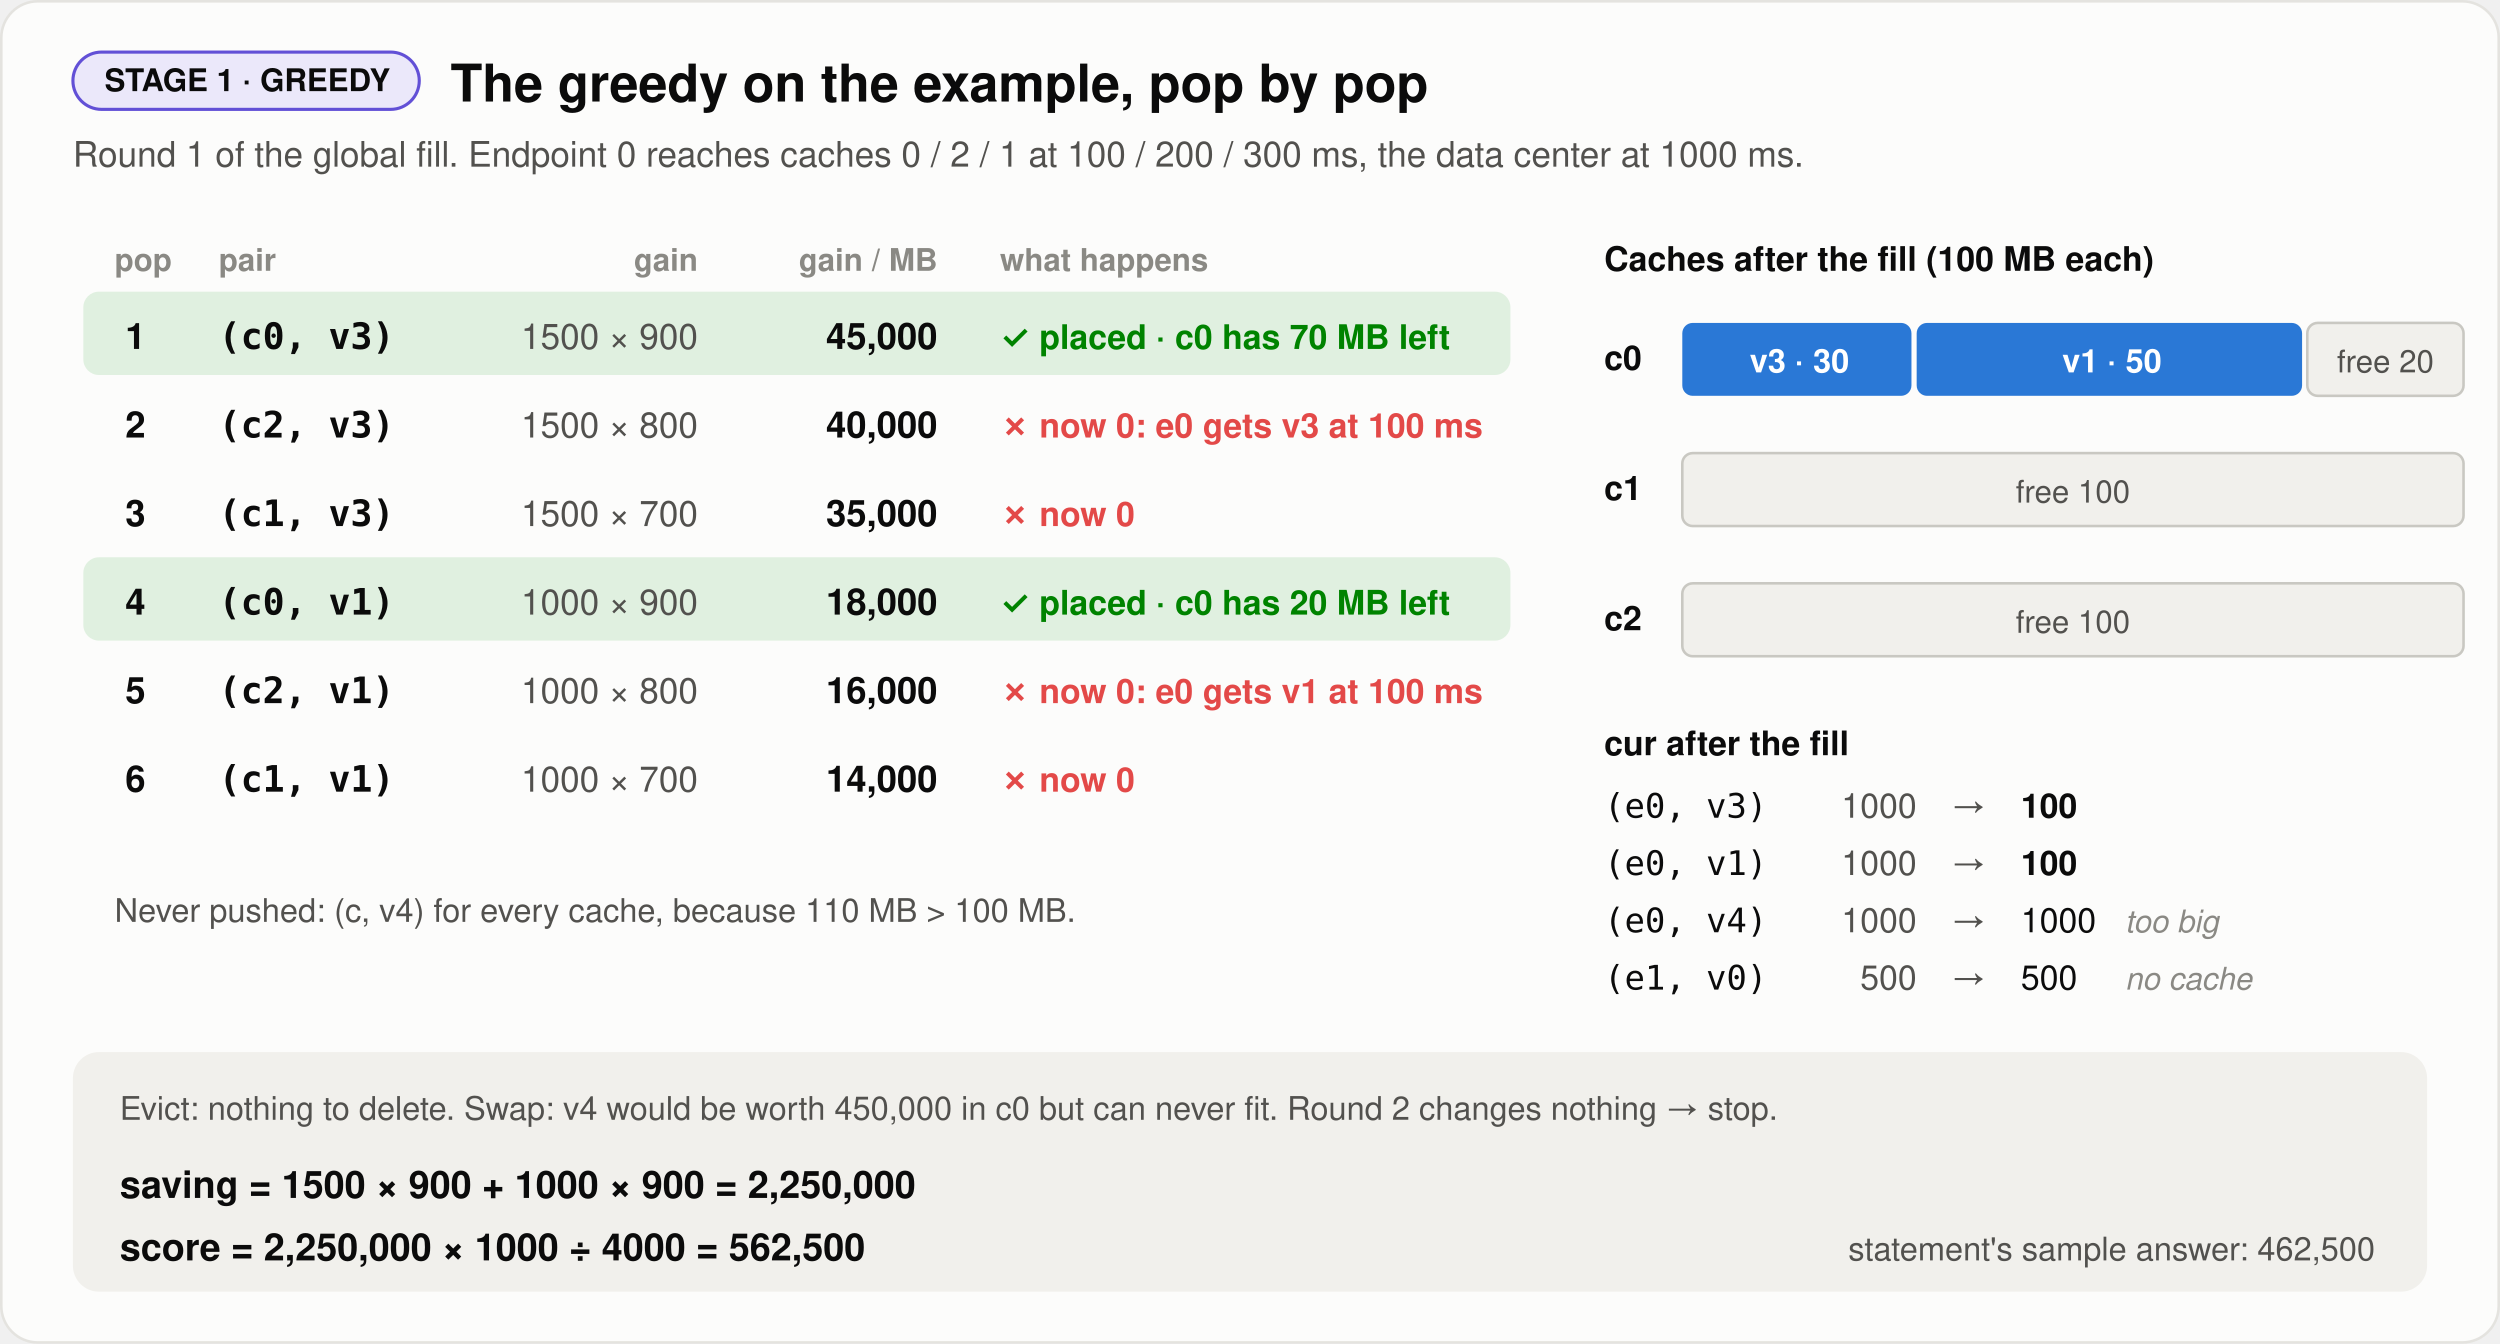
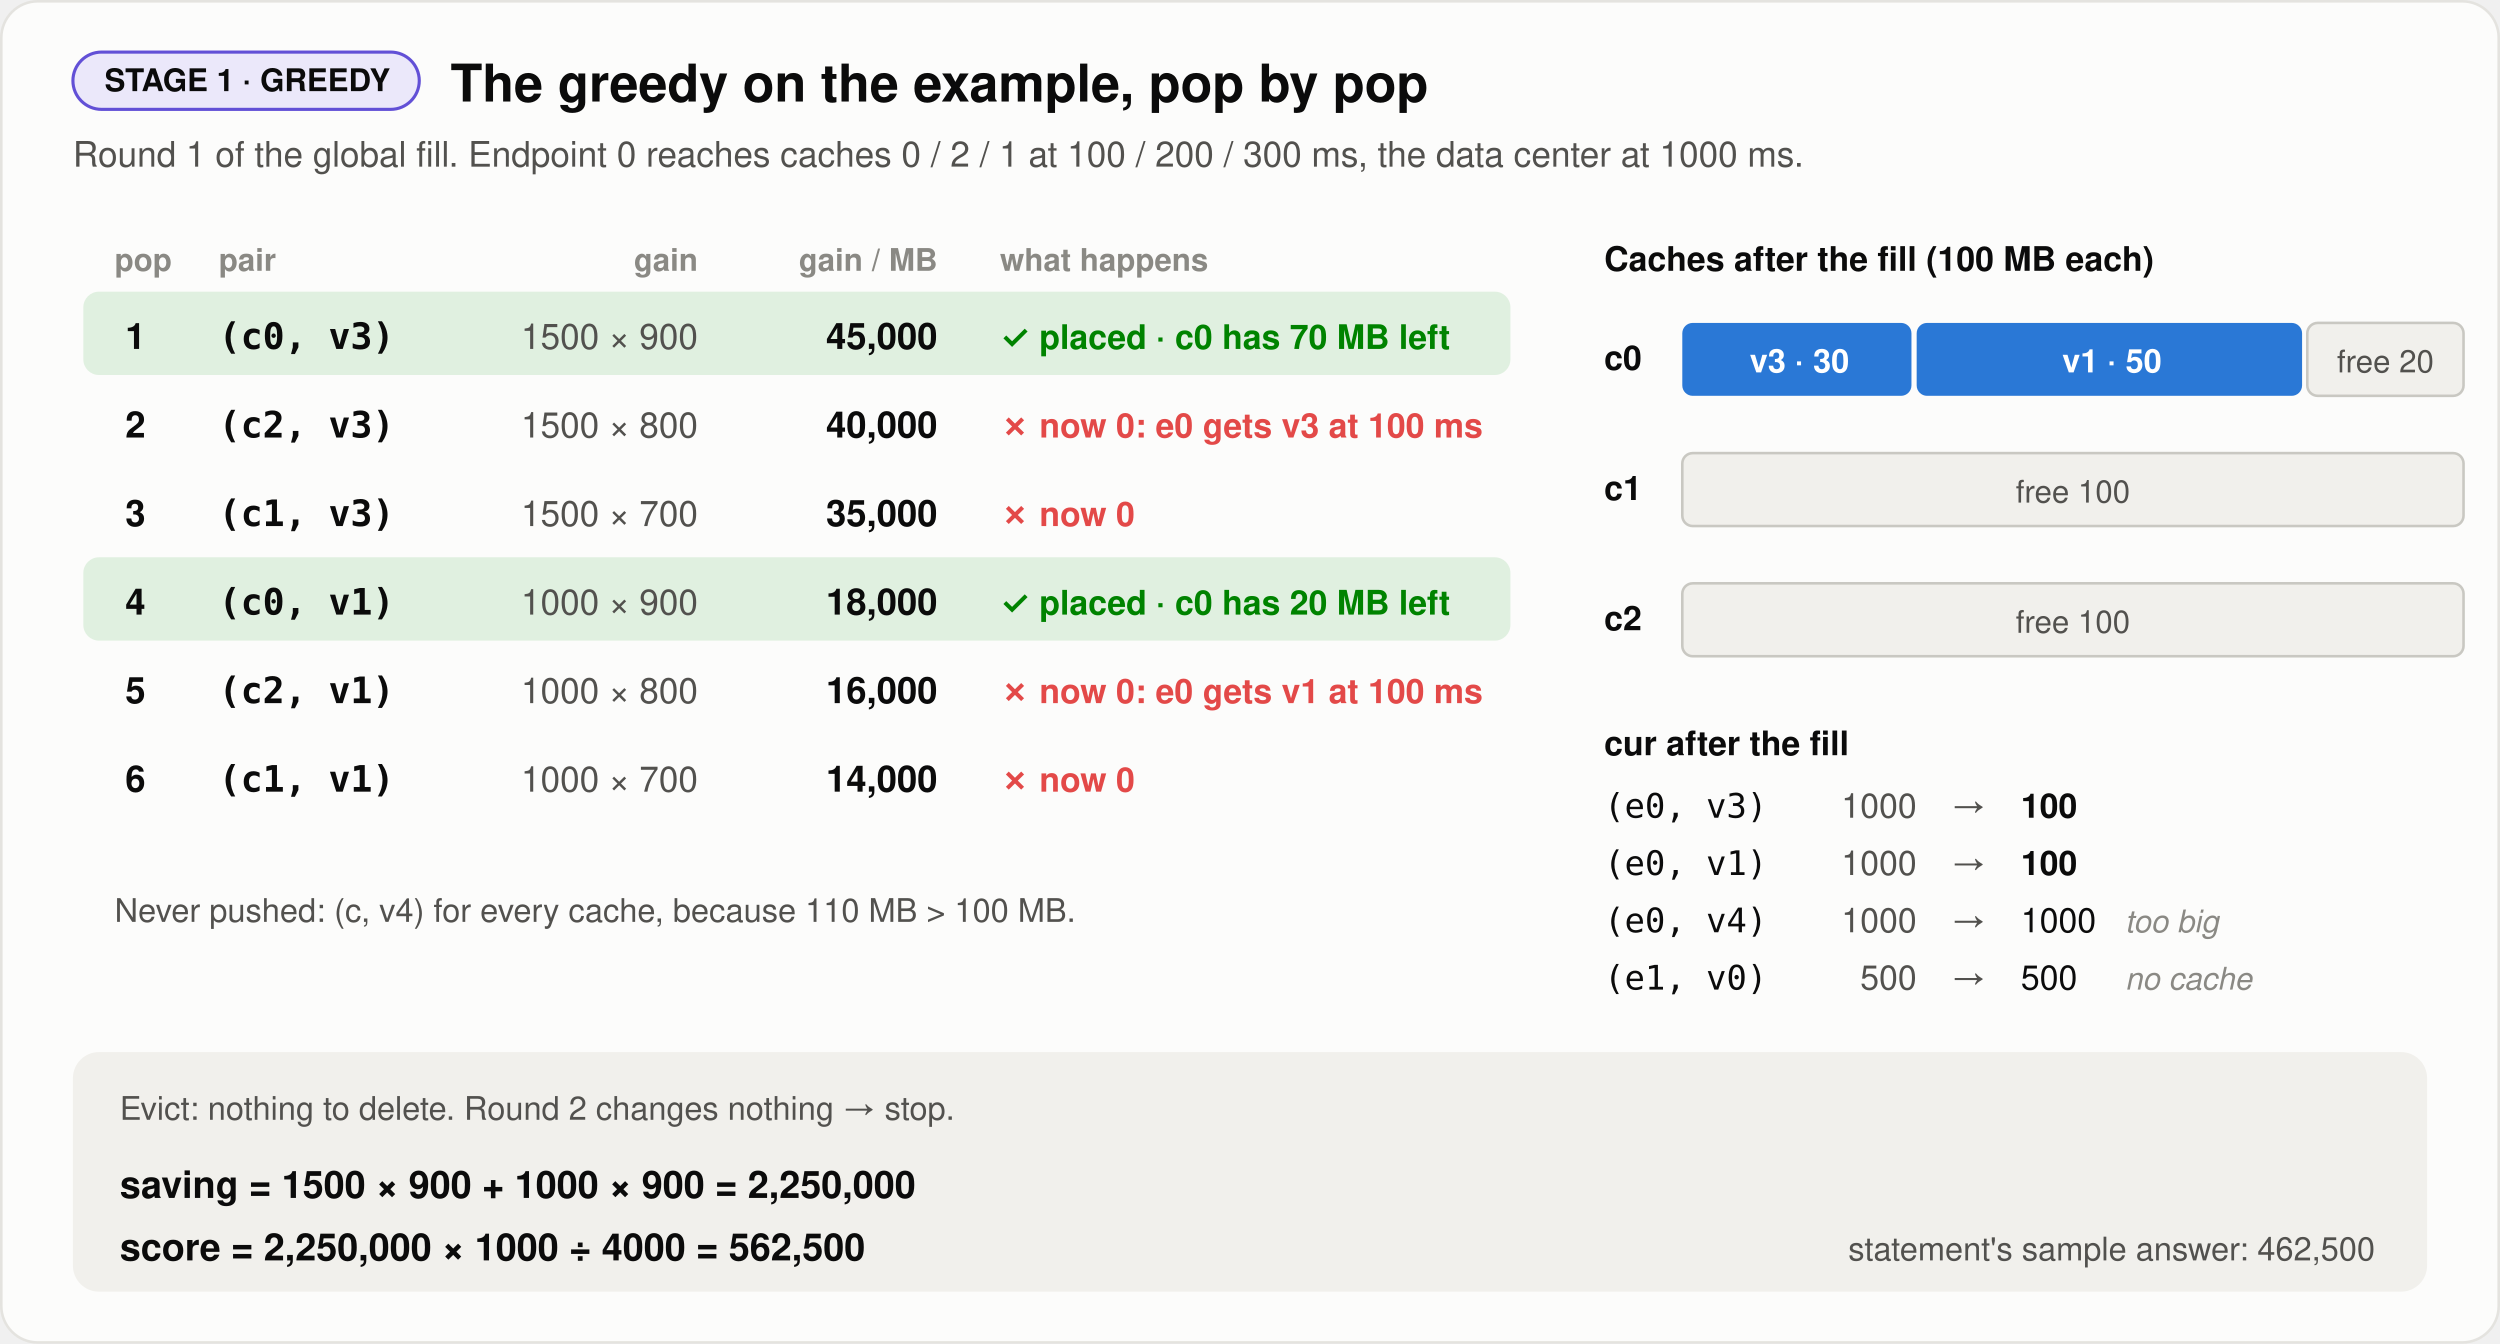
<svg xmlns="http://www.w3.org/2000/svg" width="960" height="516" viewBox="0 0 960 516" role="img" aria-label="Trace of the greedy fill on example.in" font-family="'Segoe UI', -apple-system, BlinkMacSystemFont, Helvetica, Arial, sans-serif">
  <defs>
    <marker id="m-ink" viewBox="0 0 10 10" refX="9" refY="5" markerWidth="7" markerHeight="7" orient="auto-start-reverse">
      <path d="M0,0 L10,5 L0,10 z" fill="#52514e" />
    </marker>
    <marker id="m-blue" viewBox="0 0 10 10" refX="9" refY="5" markerWidth="7" markerHeight="7" orient="auto-start-reverse">
      <path d="M0,0 L10,5 L0,10 z" fill="#2a78d6" />
    </marker>
    <marker id="m-green" viewBox="0 0 10 10" refX="9" refY="5" markerWidth="7" markerHeight="7" orient="auto-start-reverse">
      <path d="M0,0 L10,5 L0,10 z" fill="#008300" />
    </marker>
    <marker id="m-red" viewBox="0 0 10 10" refX="9" refY="5" markerWidth="7" markerHeight="7" orient="auto-start-reverse">
      <path d="M0,0 L10,5 L0,10 z" fill="#e34948" />
    </marker>
    <marker id="m-violet" viewBox="0 0 10 10" refX="9" refY="5" markerWidth="7" markerHeight="7" orient="auto-start-reverse">
      <path d="M0,0 L10,5 L0,10 z" fill="#6250d6" />
    </marker>
    <marker id="m-aqua" viewBox="0 0 10 10" refX="9" refY="5" markerWidth="7" markerHeight="7" orient="auto-start-reverse">
      <path d="M0,0 L10,5 L0,10 z" fill="#1baf7a" />
    </marker>
    <marker id="m-magenta" viewBox="0 0 10 10" refX="9" refY="5" markerWidth="7" markerHeight="7" orient="auto-start-reverse">
      <path d="M0,0 L10,5 L0,10 z" fill="#c94f7f" />
    </marker>
    <marker id="m-yellow" viewBox="0 0 10 10" refX="9" refY="5" markerWidth="7" markerHeight="7" orient="auto-start-reverse">
      <path d="M0,0 L10,5 L0,10 z" fill="#b07800" />
    </marker>
    <marker id="m-orange" viewBox="0 0 10 10" refX="9" refY="5" markerWidth="7" markerHeight="7" orient="auto-start-reverse">
      <path d="M0,0 L10,5 L0,10 z" fill="#eb6834" />
    </marker>
    <pattern id="hatch" width="8" height="8" patternUnits="userSpaceOnUse" patternTransform="rotate(45)">
      <rect width="8" height="8" fill="#fbe2e2" />
      <line x1="0" y1="0" x2="0" y2="8" stroke="#e34948" stroke-width="2" opacity="0.55" />
    </pattern>
  </defs>
  <rect x="0.5" y="0.5" width="959" height="515" rx="14" fill="#fcfcfb" stroke="#e4e3df" />
  <rect x="28" y="20" width="133" height="22" rx="11.0" fill="#ebe8fa" stroke="#6250d6" stroke-width="1.2" />
  <text x="95" y="35" font-size="12" font-weight="600" fill="#0b0b0b" text-anchor="middle">STAGE 1 · GREEDY</text>
  <text x="173" y="39" font-size="20" font-weight="700" fill="#0b0b0b" text-anchor="start">The greedy on the example, pop by pop</text>
  <text x="28" y="64" font-size="13.5" font-weight="400" fill="#52514e" text-anchor="start">Round 1 of the global fill. Endpoint 0 reaches caches 0 / 2 / 1 at 100 / 200 / 300 ms, the data center at 1000 ms.</text>
  <text x="44" y="104" font-size="12" font-weight="600" fill="#8a8984" text-anchor="start">pop</text>
  <text x="84" y="104" font-size="12" font-weight="600" fill="#8a8984" text-anchor="start">pair</text>
  <text x="268" y="104" font-size="12" font-weight="600" fill="#8a8984" text-anchor="end">gain</text>
  <text x="360" y="104" font-size="12" font-weight="600" fill="#8a8984" text-anchor="end">gain / MB</text>
  <text x="384" y="104" font-size="12" font-weight="600" fill="#8a8984" text-anchor="start">what happens</text>
  <rect x="32" y="112" width="548" height="32" rx="6" fill="#e0f0e0" />
  <text x="52" y="134" font-size="14" font-weight="700" fill="#0b0b0b" text-anchor="middle">1</text>
  <text x="84" y="134" font-size="14" font-weight="600" fill="#0b0b0b" text-anchor="start" font-family="Consolas, 'SF Mono', Menlo, monospace">(c0, v3)</text>
  <text x="268" y="134" font-size="13.5" font-weight="400" fill="#52514e" text-anchor="end">1500 × 900</text>
  <text x="360" y="134" font-size="14" font-weight="600" fill="#0b0b0b" text-anchor="end">45,000</text>
  <text x="384" y="134" font-size="13" font-weight="600" fill="#008300" text-anchor="start">✓ placed · c0 has 70 MB left</text>
  <text x="52" y="168" font-size="14" font-weight="700" fill="#0b0b0b" text-anchor="middle">2</text>
  <text x="84" y="168" font-size="14" font-weight="600" fill="#0b0b0b" text-anchor="start" font-family="Consolas, 'SF Mono', Menlo, monospace">(c2, v3)</text>
  <text x="268" y="168" font-size="13.5" font-weight="400" fill="#52514e" text-anchor="end">1500 × 800</text>
  <text x="360" y="168" font-size="14" font-weight="600" fill="#0b0b0b" text-anchor="end">40,000</text>
  <text x="384" y="168" font-size="13" font-weight="600" fill="#e34948" text-anchor="start">✗ now 0: e0 gets v3 at 100 ms</text>
  <text x="52" y="202" font-size="14" font-weight="700" fill="#0b0b0b" text-anchor="middle">3</text>
  <text x="84" y="202" font-size="14" font-weight="600" fill="#0b0b0b" text-anchor="start" font-family="Consolas, 'SF Mono', Menlo, monospace">(c1, v3)</text>
  <text x="268" y="202" font-size="13.5" font-weight="400" fill="#52514e" text-anchor="end">1500 × 700</text>
  <text x="360" y="202" font-size="14" font-weight="600" fill="#0b0b0b" text-anchor="end">35,000</text>
  <text x="384" y="202" font-size="13" font-weight="600" fill="#e34948" text-anchor="start">✗ now 0</text>
  <rect x="32" y="214" width="548" height="32" rx="6" fill="#e0f0e0" />
  <text x="52" y="236" font-size="14" font-weight="700" fill="#0b0b0b" text-anchor="middle">4</text>
  <text x="84" y="236" font-size="14" font-weight="600" fill="#0b0b0b" text-anchor="start" font-family="Consolas, 'SF Mono', Menlo, monospace">(c0, v1)</text>
  <text x="268" y="236" font-size="13.5" font-weight="400" fill="#52514e" text-anchor="end">1000 × 900</text>
  <text x="360" y="236" font-size="14" font-weight="600" fill="#0b0b0b" text-anchor="end">18,000</text>
  <text x="384" y="236" font-size="13" font-weight="600" fill="#008300" text-anchor="start">✓ placed · c0 has 20 MB left</text>
  <text x="52" y="270" font-size="14" font-weight="700" fill="#0b0b0b" text-anchor="middle">5</text>
  <text x="84" y="270" font-size="14" font-weight="600" fill="#0b0b0b" text-anchor="start" font-family="Consolas, 'SF Mono', Menlo, monospace">(c2, v1)</text>
  <text x="268" y="270" font-size="13.5" font-weight="400" fill="#52514e" text-anchor="end">1000 × 800</text>
  <text x="360" y="270" font-size="14" font-weight="600" fill="#0b0b0b" text-anchor="end">16,000</text>
  <text x="384" y="270" font-size="13" font-weight="600" fill="#e34948" text-anchor="start">✗ now 0: e0 gets v1 at 100 ms</text>
  <text x="52" y="304" font-size="14" font-weight="700" fill="#0b0b0b" text-anchor="middle">6</text>
  <text x="84" y="304" font-size="14" font-weight="600" fill="#0b0b0b" text-anchor="start" font-family="Consolas, 'SF Mono', Menlo, monospace">(c1, v1)</text>
  <text x="268" y="304" font-size="13.5" font-weight="400" fill="#52514e" text-anchor="end">1000 × 700</text>
  <text x="360" y="304" font-size="14" font-weight="600" fill="#0b0b0b" text-anchor="end">14,000</text>
  <text x="384" y="304" font-size="13" font-weight="600" fill="#e34948" text-anchor="start">✗ now 0</text>
  <text x="44" y="354" font-size="12.5" font-weight="400" fill="#52514e" text-anchor="start">Never pushed: (c, v4) for every cache, because 110 MB &gt; 100 MB.</text>
  <text x="616" y="104" font-size="13" font-weight="700" fill="#0b0b0b" text-anchor="start">Caches after the fill (100 MB each)</text>
  <text x="616" y="142" font-size="13" font-weight="700" fill="#0b0b0b" text-anchor="start">c0</text>
  <rect x="646" y="124" width="88.0" height="28" rx="4" fill="#2a78d6" />
  <text x="691.0" y="143" font-size="12.5" font-weight="700" fill="#ffffff" text-anchor="middle">v3 · 30</text>
  <rect x="736.0" y="124" width="148.0" height="28" rx="4" fill="#2a78d6" />
  <text x="811.0" y="143" font-size="12.5" font-weight="700" fill="#ffffff" text-anchor="middle">v1 · 50</text>
  <rect x="886.0" y="124" width="60.0" height="28" rx="4" fill="#f1f0ec" stroke="#c9c8c2" stroke-width="1" />
  <text x="916.0" y="143" font-size="12" font-weight="400" fill="#52514e" text-anchor="middle">free 20</text>
  <text x="616" y="192" font-size="13" font-weight="700" fill="#0b0b0b" text-anchor="start">c1</text>
  <rect x="646" y="174" width="300.0" height="28" rx="4" fill="#f1f0ec" stroke="#c9c8c2" stroke-width="1" />
  <text x="796.0" y="193" font-size="12" font-weight="400" fill="#52514e" text-anchor="middle">free 100</text>
  <text x="616" y="242" font-size="13" font-weight="700" fill="#0b0b0b" text-anchor="start">c2</text>
  <rect x="646" y="224" width="300.0" height="28" rx="4" fill="#f1f0ec" stroke="#c9c8c2" stroke-width="1" />
  <text x="796.0" y="243" font-size="12" font-weight="400" fill="#52514e" text-anchor="middle">free 100</text>
  <text x="616" y="290" font-size="13" font-weight="700" fill="#0b0b0b" text-anchor="start">cur after the fill</text>
  <text x="616" y="314" font-size="13" font-weight="400" fill="#0b0b0b" text-anchor="start" font-family="Consolas, 'SF Mono', Menlo, monospace">(e0, v3)</text>
  <text x="736" y="314" font-size="13" font-weight="400" fill="#52514e" text-anchor="end">1000</text>
  <text x="756" y="314" font-size="13" font-weight="400" fill="#52514e" text-anchor="middle">→</text>
  <text x="776" y="314" font-size="13" font-weight="700" fill="#0b0b0b" text-anchor="start">100</text>
  <text x="616" y="336" font-size="13" font-weight="400" fill="#0b0b0b" text-anchor="start" font-family="Consolas, 'SF Mono', Menlo, monospace">(e0, v1)</text>
  <text x="736" y="336" font-size="13" font-weight="400" fill="#52514e" text-anchor="end">1000</text>
  <text x="756" y="336" font-size="13" font-weight="400" fill="#52514e" text-anchor="middle">→</text>
  <text x="776" y="336" font-size="13" font-weight="700" fill="#0b0b0b" text-anchor="start">100</text>
  <text x="616" y="358" font-size="13" font-weight="400" fill="#0b0b0b" text-anchor="start" font-family="Consolas, 'SF Mono', Menlo, monospace">(e0, v4)</text>
  <text x="736" y="358" font-size="13" font-weight="400" fill="#52514e" text-anchor="end">1000</text>
  <text x="756" y="358" font-size="13" font-weight="400" fill="#52514e" text-anchor="middle">→</text>
  <text x="776" y="358" font-size="13" font-weight="400" fill="#0b0b0b" text-anchor="start">1000</text>
  <text x="616" y="380" font-size="13" font-weight="400" fill="#0b0b0b" text-anchor="start" font-family="Consolas, 'SF Mono', Menlo, monospace">(e1, v0)</text>
  <text x="736" y="380" font-size="13" font-weight="400" fill="#52514e" text-anchor="end">500</text>
  <text x="756" y="380" font-size="13" font-weight="400" fill="#52514e" text-anchor="middle">→</text>
  <text x="776" y="380" font-size="13" font-weight="400" fill="#0b0b0b" text-anchor="start">500</text>
  <text x="816" y="358" font-size="12" font-weight="400" fill="#8a8984" text-anchor="start" font-style="italic">too big</text>
  <text x="816" y="380" font-size="12" font-weight="400" fill="#8a8984" text-anchor="start" font-style="italic">no cache</text>
  <rect x="28" y="404" width="904" height="92" rx="10" fill="#f1f0ec" />
-   <text x="46" y="430" font-size="12.5" font-weight="400" fill="#52514e" text-anchor="start">Evict: nothing to delete. Swap: v4 would be worth 450,000 in c0 but can never fit. Round 2 changes nothing → stop.</text>
+   <text x="46" y="430" font-size="12.5" font-weight="400" fill="#52514e" text-anchor="start">Evict: nothing to delete. Round 2 changes nothing → stop.</text>
  <text x="46" y="460" font-size="14.5" font-weight="600" fill="#0b0b0b" text-anchor="start">saving = 1500 × 900 + 1000 × 900 = 2,250,000</text>
  <text x="46" y="484" font-size="14.5" font-weight="700" fill="#0b0b0b" text-anchor="start">score = 2,250,000 × 1000 ÷ 4000 = 562,500</text>
  <text x="912" y="484" font-size="12.5" font-weight="400" fill="#52514e" text-anchor="end">statement's sample answer: 462,500</text>
</svg>
